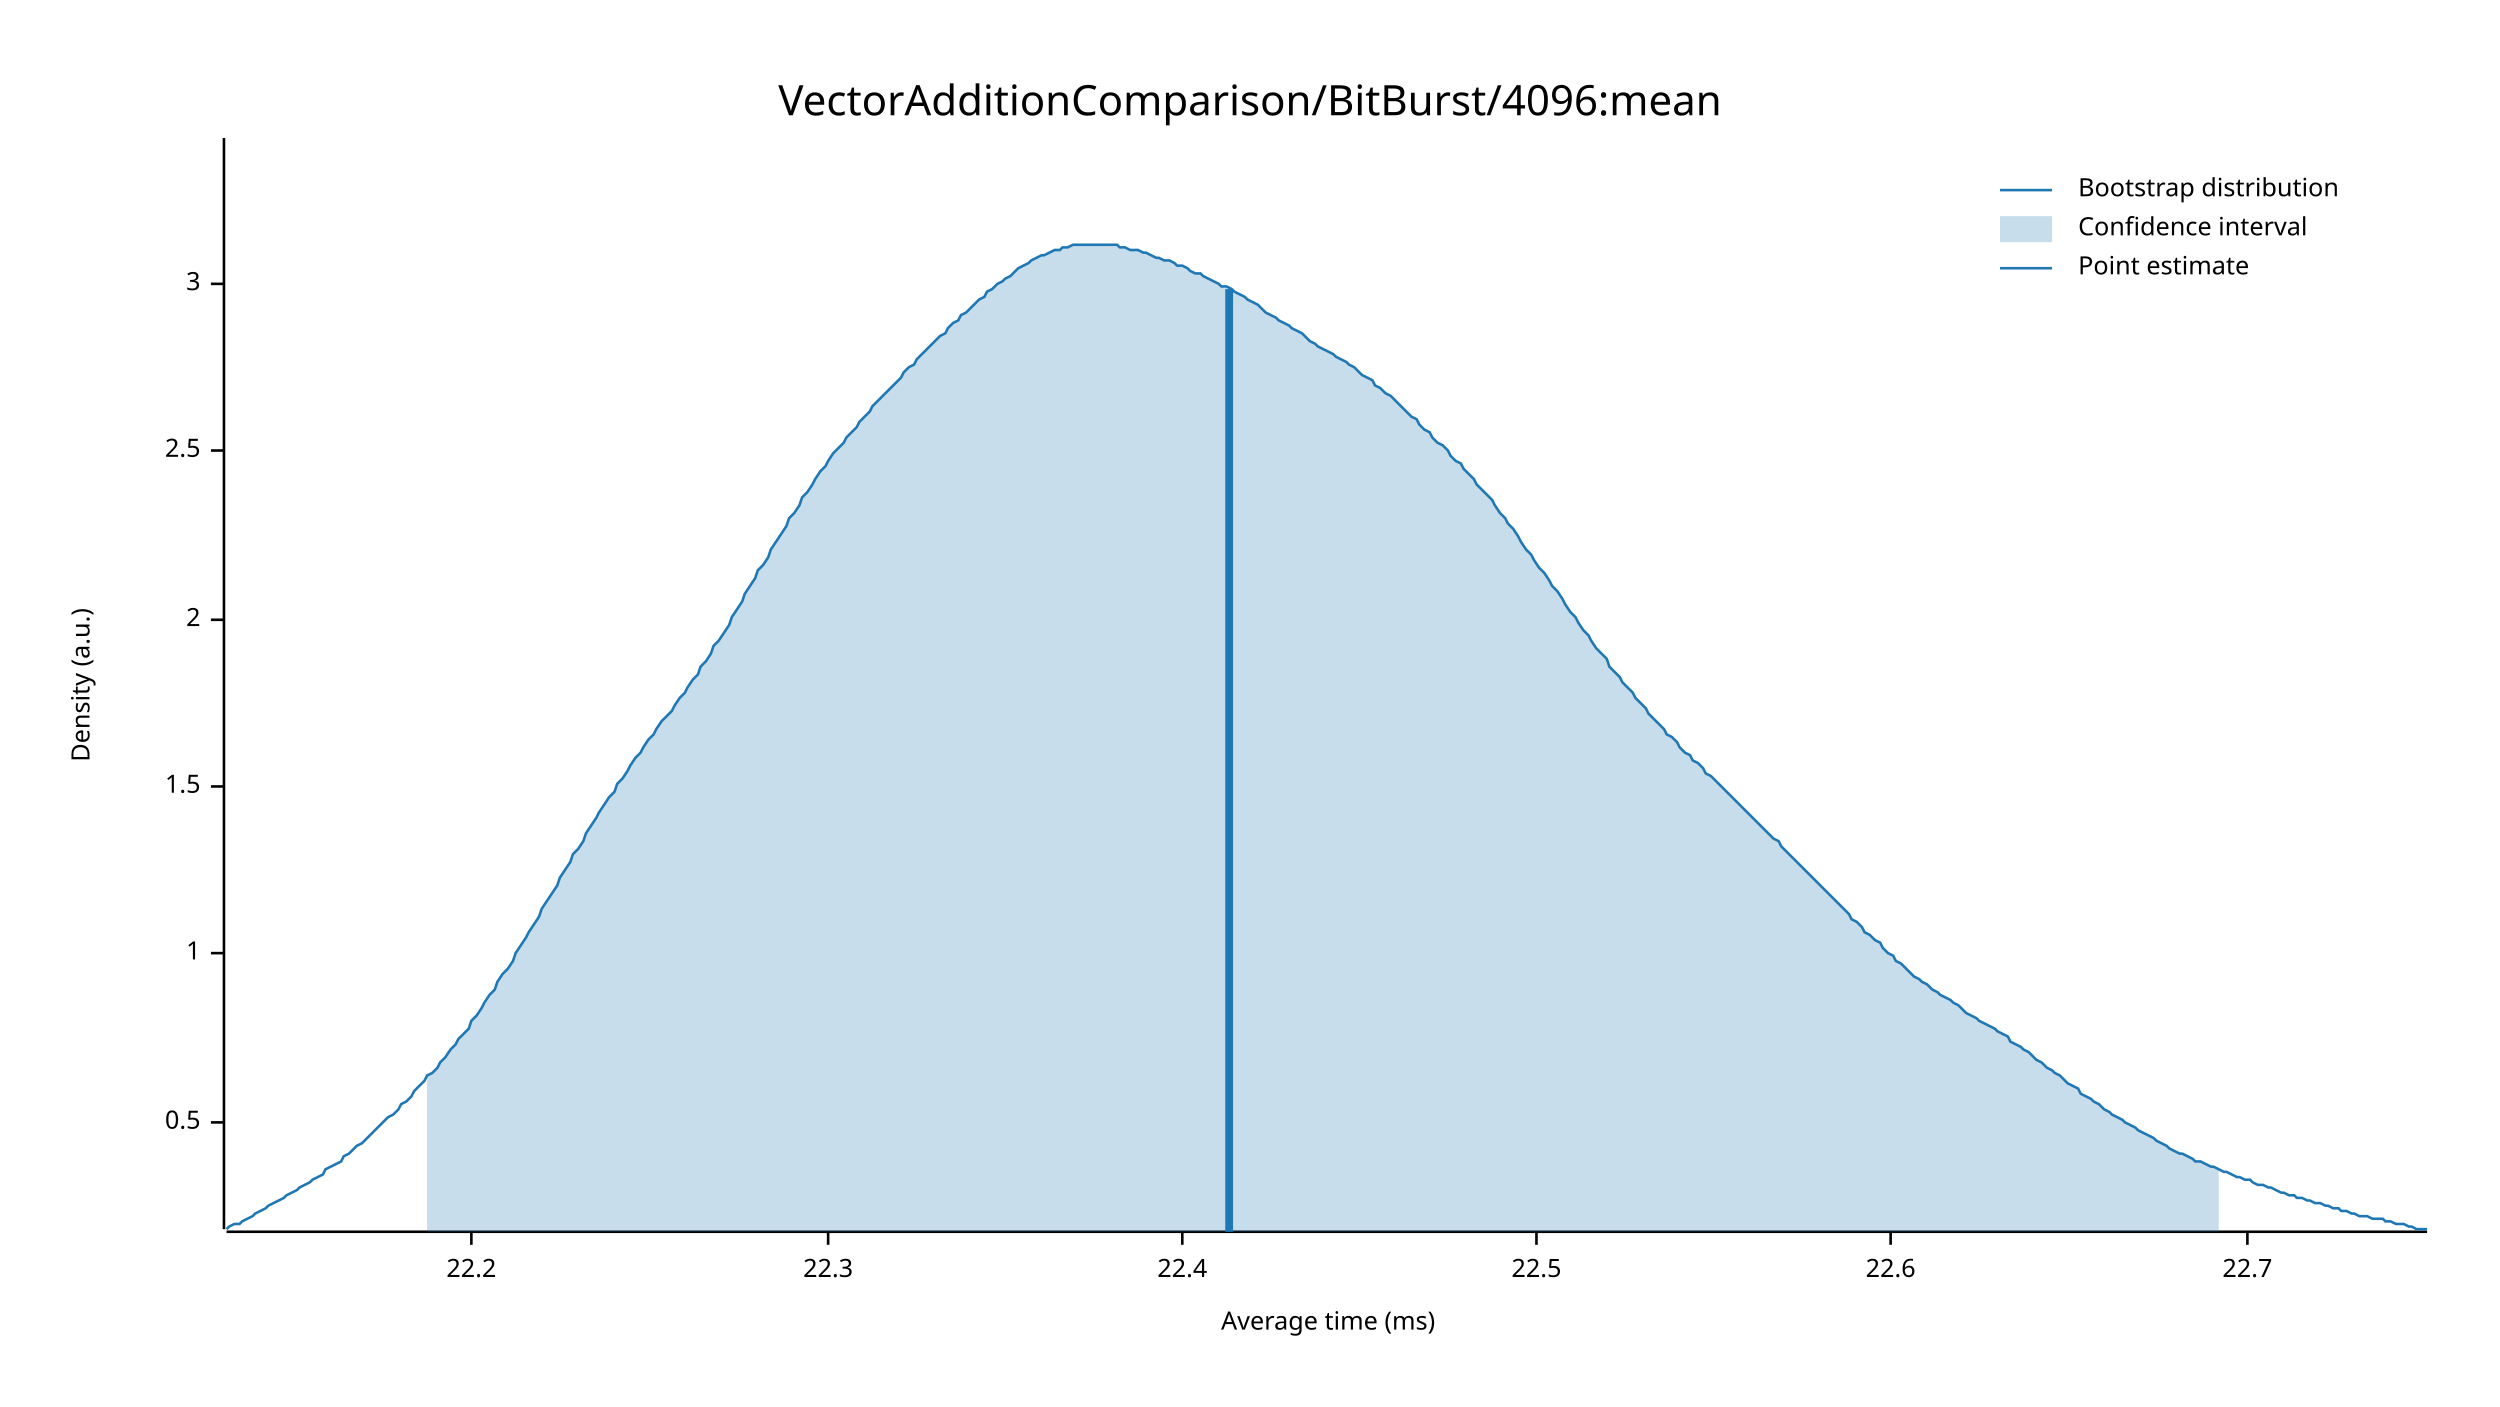
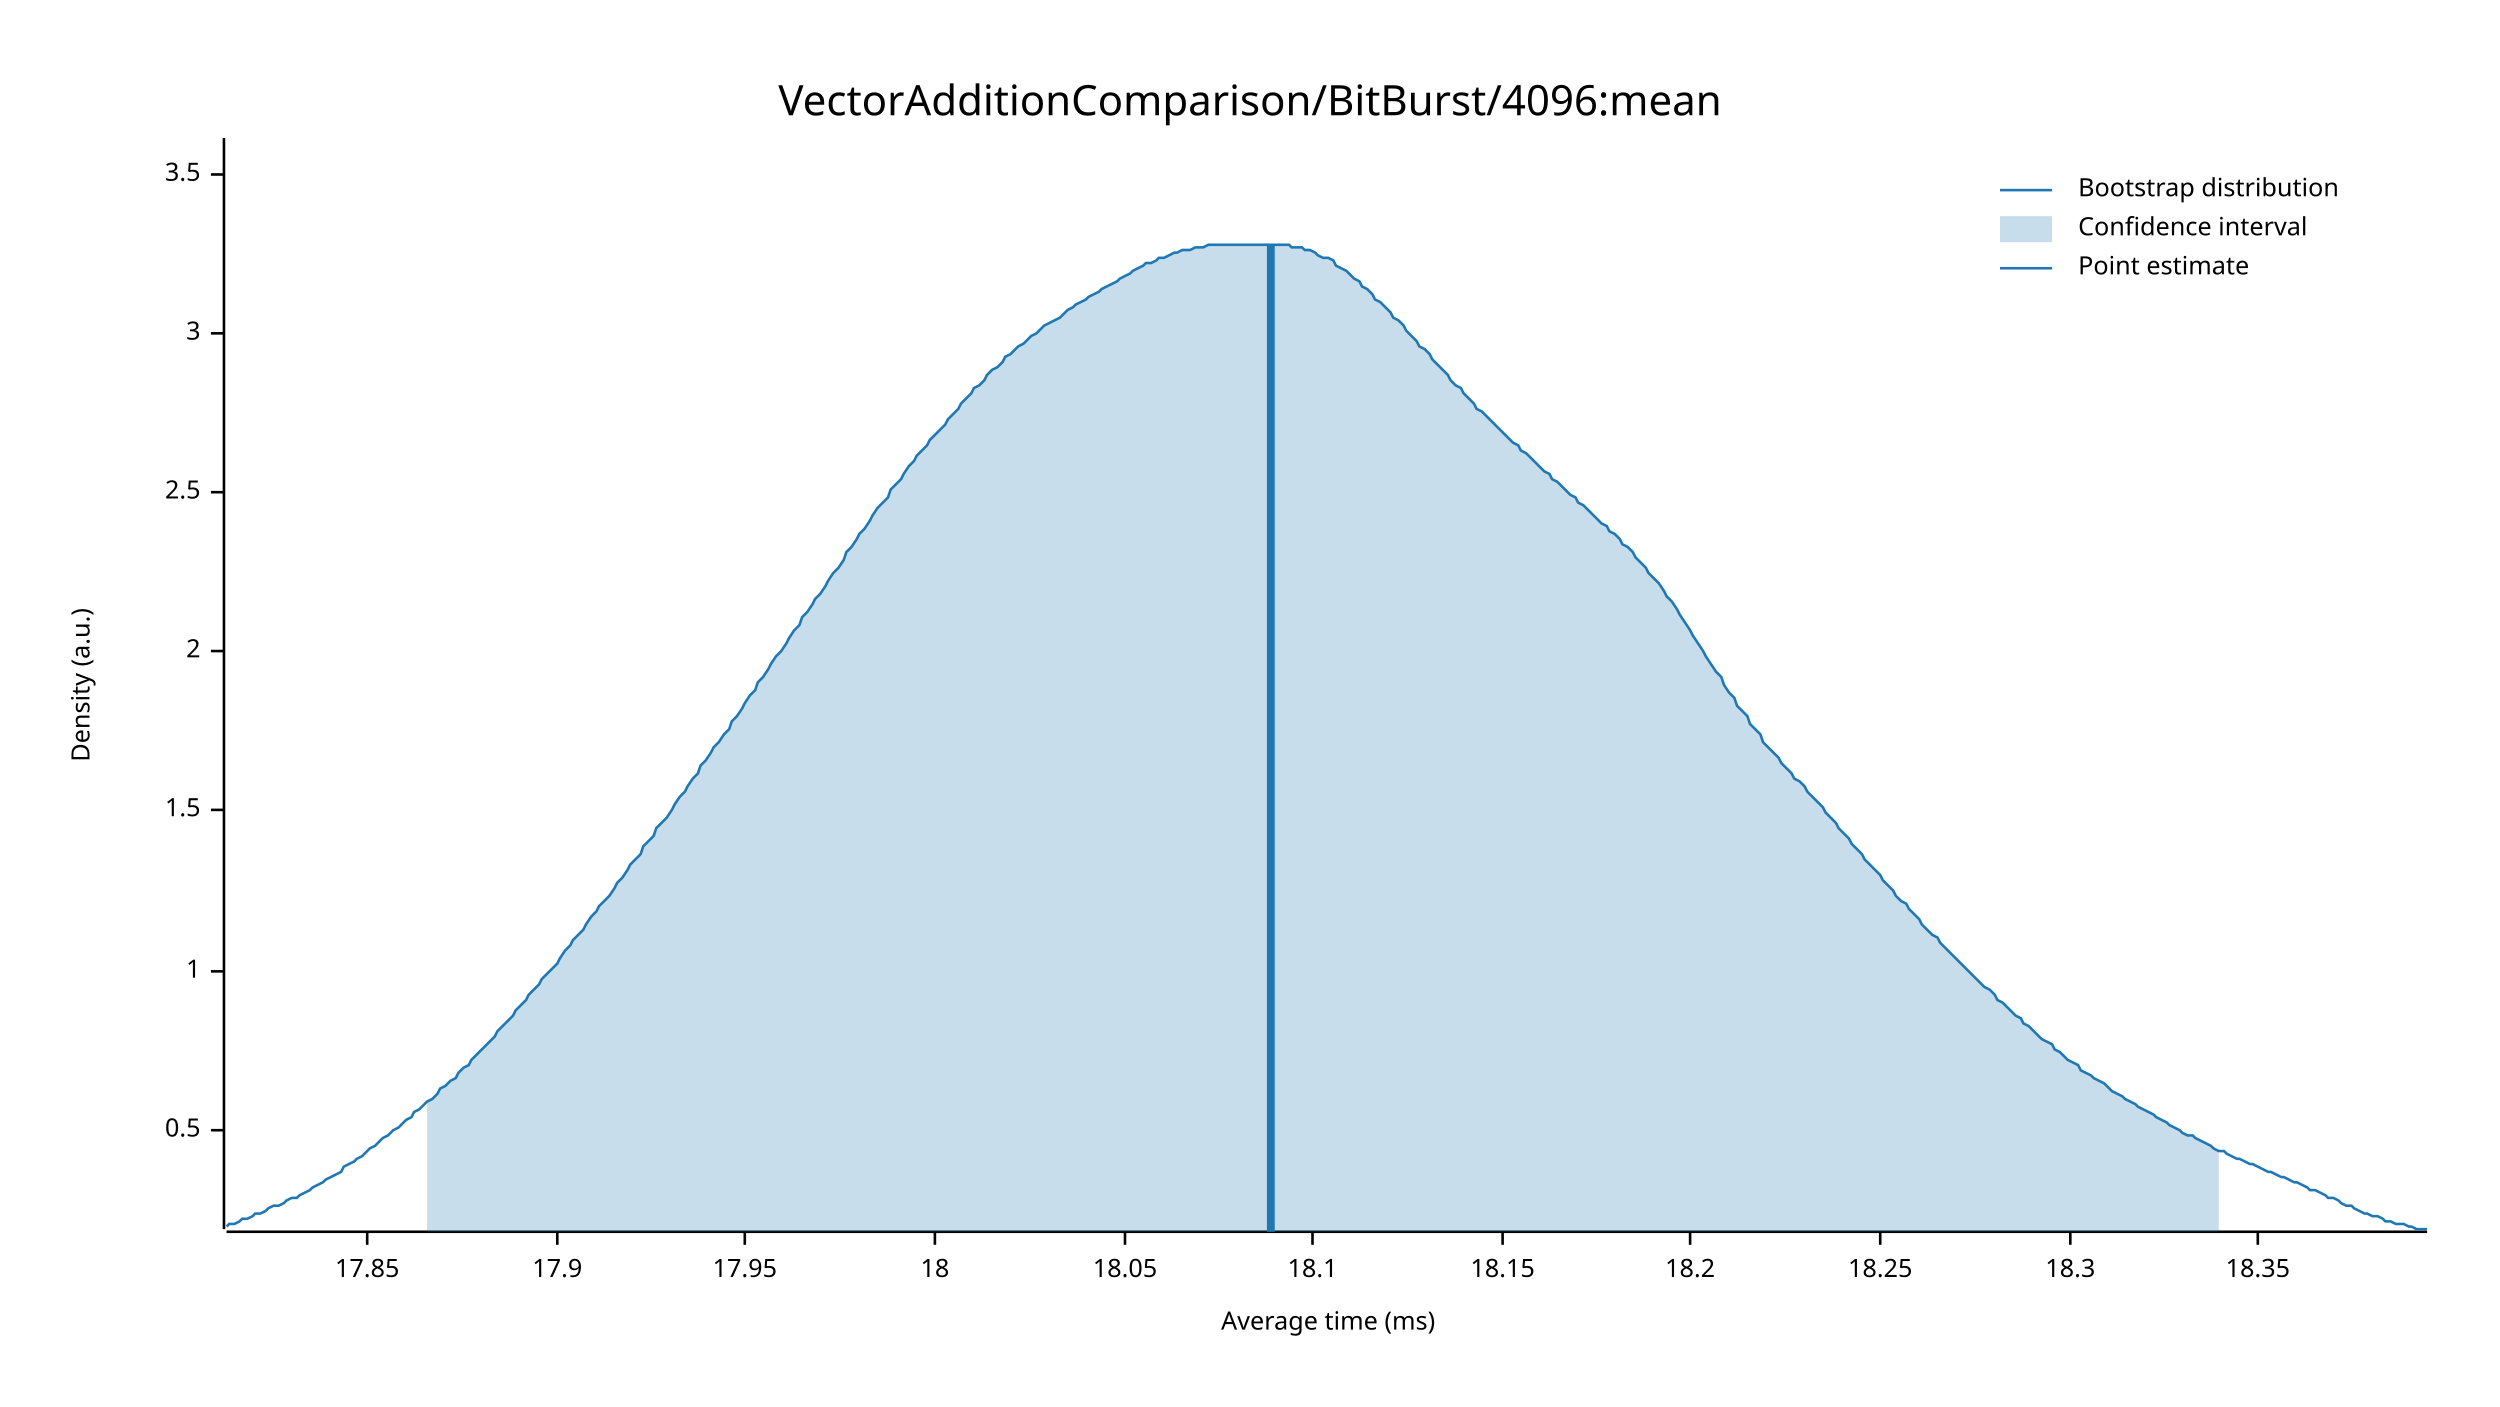
<svg xmlns="http://www.w3.org/2000/svg" width="960" height="540" viewBox="0 0 960 540">
  <text x="480" y="32" dy="0.76em" text-anchor="middle" font-family="sans-serif" font-size="16.129" opacity="1" fill="#000000">
VectorAdditionComparison/BitBurst/4096:mean
</text>
  <text x="27" y="263" dy="0.76em" text-anchor="middle" font-family="sans-serif" font-size="9.677" opacity="1" fill="#000000" transform="rotate(270, 27, 263)">
Density (a.u.)
</text>
  <text x="510" y="513" dy="-0.5ex" text-anchor="middle" font-family="sans-serif" font-size="9.677" opacity="1" fill="#000000">
Average time (ms)
</text>
  <polyline fill="none" opacity="1" stroke="#000000" stroke-width="1" points="86,53 86,472 " />
-   <text x="77" y="431" dy="0.5ex" text-anchor="end" font-family="sans-serif" font-size="9.677" opacity="1" fill="#000000">
+   <text x="77" y="434" dy="0.5ex" text-anchor="end" font-family="sans-serif" font-size="9.677" opacity="1" fill="#000000">
0.5
</text>
-   <polyline fill="none" opacity="1" stroke="#000000" stroke-width="1" points="81,431 86,431 " />
-   <text x="77" y="366" dy="0.5ex" text-anchor="end" font-family="sans-serif" font-size="9.677" opacity="1" fill="#000000">
+   <polyline fill="none" opacity="1" stroke="#000000" stroke-width="1" points="81,434 86,434 " />
+   <text x="77" y="373" dy="0.5ex" text-anchor="end" font-family="sans-serif" font-size="9.677" opacity="1" fill="#000000">
1
</text>
-   <polyline fill="none" opacity="1" stroke="#000000" stroke-width="1" points="81,366 86,366 " />
-   <text x="77" y="302" dy="0.5ex" text-anchor="end" font-family="sans-serif" font-size="9.677" opacity="1" fill="#000000">
+   <polyline fill="none" opacity="1" stroke="#000000" stroke-width="1" points="81,373 86,373 " />
+   <text x="77" y="311" dy="0.5ex" text-anchor="end" font-family="sans-serif" font-size="9.677" opacity="1" fill="#000000">
1.5
</text>
-   <polyline fill="none" opacity="1" stroke="#000000" stroke-width="1" points="81,302 86,302 " />
-   <text x="77" y="238" dy="0.5ex" text-anchor="end" font-family="sans-serif" font-size="9.677" opacity="1" fill="#000000">
+   <polyline fill="none" opacity="1" stroke="#000000" stroke-width="1" points="81,311 86,311 " />
+   <text x="77" y="250" dy="0.5ex" text-anchor="end" font-family="sans-serif" font-size="9.677" opacity="1" fill="#000000">
2
</text>
-   <polyline fill="none" opacity="1" stroke="#000000" stroke-width="1" points="81,238 86,238 " />
-   <text x="77" y="173" dy="0.5ex" text-anchor="end" font-family="sans-serif" font-size="9.677" opacity="1" fill="#000000">
+   <polyline fill="none" opacity="1" stroke="#000000" stroke-width="1" points="81,250 86,250 " />
+   <text x="77" y="189" dy="0.5ex" text-anchor="end" font-family="sans-serif" font-size="9.677" opacity="1" fill="#000000">
2.5
</text>
-   <polyline fill="none" opacity="1" stroke="#000000" stroke-width="1" points="81,173 86,173 " />
-   <text x="77" y="109" dy="0.5ex" text-anchor="end" font-family="sans-serif" font-size="9.677" opacity="1" fill="#000000">
+   <polyline fill="none" opacity="1" stroke="#000000" stroke-width="1" points="81,189 86,189 " />
+   <text x="77" y="128" dy="0.5ex" text-anchor="end" font-family="sans-serif" font-size="9.677" opacity="1" fill="#000000">
3
</text>
-   <polyline fill="none" opacity="1" stroke="#000000" stroke-width="1" points="81,109 86,109 " />
+   <polyline fill="none" opacity="1" stroke="#000000" stroke-width="1" points="81,128 86,128 " />
+   <text x="77" y="67" dy="0.5ex" text-anchor="end" font-family="sans-serif" font-size="9.677" opacity="1" fill="#000000">
+ 3.5
+ </text>
+   <polyline fill="none" opacity="1" stroke="#000000" stroke-width="1" points="81,67 86,67 " />
  <polyline fill="none" opacity="1" stroke="#000000" stroke-width="1" points="87,473 932,473 " />
-   <text x="181" y="483" dy="0.76em" text-anchor="middle" font-family="sans-serif" font-size="9.677" opacity="1" fill="#000000">
- 22.2
+   <text x="141" y="483" dy="0.76em" text-anchor="middle" font-family="sans-serif" font-size="9.677" opacity="1" fill="#000000">
+ 17.85
</text>
-   <polyline fill="none" opacity="1" stroke="#000000" stroke-width="1" points="181,473 181,478 " />
-   <text x="318" y="483" dy="0.76em" text-anchor="middle" font-family="sans-serif" font-size="9.677" opacity="1" fill="#000000">
- 22.3
+   <polyline fill="none" opacity="1" stroke="#000000" stroke-width="1" points="141,473 141,478 " />
+   <text x="214" y="483" dy="0.76em" text-anchor="middle" font-family="sans-serif" font-size="9.677" opacity="1" fill="#000000">
+ 17.9
</text>
-   <polyline fill="none" opacity="1" stroke="#000000" stroke-width="1" points="318,473 318,478 " />
-   <text x="454" y="483" dy="0.76em" text-anchor="middle" font-family="sans-serif" font-size="9.677" opacity="1" fill="#000000">
- 22.4
+   <polyline fill="none" opacity="1" stroke="#000000" stroke-width="1" points="214,473 214,478 " />
+   <text x="286" y="483" dy="0.76em" text-anchor="middle" font-family="sans-serif" font-size="9.677" opacity="1" fill="#000000">
+ 17.95
</text>
-   <polyline fill="none" opacity="1" stroke="#000000" stroke-width="1" points="454,473 454,478 " />
-   <text x="590" y="483" dy="0.76em" text-anchor="middle" font-family="sans-serif" font-size="9.677" opacity="1" fill="#000000">
- 22.5
+   <polyline fill="none" opacity="1" stroke="#000000" stroke-width="1" points="286,473 286,478 " />
+   <text x="359" y="483" dy="0.76em" text-anchor="middle" font-family="sans-serif" font-size="9.677" opacity="1" fill="#000000">
+ 18
</text>
-   <polyline fill="none" opacity="1" stroke="#000000" stroke-width="1" points="590,473 590,478 " />
-   <text x="726" y="483" dy="0.76em" text-anchor="middle" font-family="sans-serif" font-size="9.677" opacity="1" fill="#000000">
- 22.6
+   <polyline fill="none" opacity="1" stroke="#000000" stroke-width="1" points="359,473 359,478 " />
+   <text x="432" y="483" dy="0.76em" text-anchor="middle" font-family="sans-serif" font-size="9.677" opacity="1" fill="#000000">
+ 18.05
</text>
-   <polyline fill="none" opacity="1" stroke="#000000" stroke-width="1" points="726,473 726,478 " />
-   <text x="863" y="483" dy="0.76em" text-anchor="middle" font-family="sans-serif" font-size="9.677" opacity="1" fill="#000000">
- 22.7
+   <polyline fill="none" opacity="1" stroke="#000000" stroke-width="1" points="432,473 432,478 " />
+   <text x="504" y="483" dy="0.76em" text-anchor="middle" font-family="sans-serif" font-size="9.677" opacity="1" fill="#000000">
+ 18.1
</text>
-   <polyline fill="none" opacity="1" stroke="#000000" stroke-width="1" points="863,473 863,478 " />
-   <polyline fill="none" opacity="1" stroke="#1F78B4" stroke-width="1" points="87,472 88,471 90,470 92,470 93,469 95,468 97,467 98,466 100,465 102,464 103,463 105,462 107,461 109,460 110,459 112,458 114,457 115,456 117,455 119,454 120,453 122,452 124,451 125,449 127,448 129,447 131,446 132,444 134,443 136,441 137,440 139,439 141,437 142,436 144,434 146,432 147,431 149,429 151,428 153,426 154,424 156,423 158,421 159,419 161,417 163,415 164,413 166,412 168,410 169,408 171,406 173,403 175,401 176,399 178,397 180,395 181,392 183,390 185,387 186,385 188,382 190,380 191,377 193,374 195,372 197,369 198,366 200,363 202,360 203,358 205,355 207,352 208,349 210,346 212,343 214,340 215,337 217,334 219,331 220,328 222,326 224,323 225,320 227,317 229,314 230,312 232,309 234,306 236,304 237,301 239,299 241,296 242,294 244,291 246,289 247,287 249,284 251,282 252,280 254,277 256,275 258,273 259,271 261,268 263,266 264,264 266,261 268,259 269,256 271,254 273,251 274,248 276,246 278,243 280,240 281,237 283,234 285,231 286,228 288,225 290,222 291,219 293,217 295,214 296,211 298,208 300,205 302,202 303,199 305,197 307,194 308,191 310,189 312,186 313,184 315,181 317,179 318,177 320,174 322,172 324,170 325,168 327,166 329,164 330,162 332,160 334,158 335,156 337,154 339,152 341,150 342,149 344,147 346,145 347,143 349,141 351,140 352,138 354,136 356,134 357,133 359,131 361,129 363,128 364,126 366,124 368,123 369,121 371,120 373,118 374,117 376,115 378,114 379,112 381,111 383,109 385,108 386,107 388,106 390,104 391,103 393,102 395,101 396,100 398,99 400,98 401,98 403,97 405,96 407,96 408,95 410,95 412,94 413,94 415,94 417,94 418,94 420,94 422,94 423,94 425,94 427,94 429,94 430,95 432,95 434,96 435,96 437,96 439,97 440,97 442,98 444,99 445,99 447,100 449,100 451,101 452,102 454,102 456,103 457,104 459,105 461,105 462,106 464,107 466,108 468,109 469,110 471,110 473,111 474,112 476,113 478,114 479,115 481,116 483,117 484,118 486,120 488,121 490,122 491,123 493,124 495,125 496,126 498,127 500,128 501,129 503,131 505,132 506,133 508,134 510,135 512,136 513,137 515,138 517,139 518,140 520,141 522,143 523,144 525,145 527,146 528,148 530,149 532,151 534,152 535,153 537,155 539,157 540,158 542,160 544,161 545,163 547,165 549,166 550,168 552,170 554,171 556,173 557,175 559,177 561,178 562,180 564,182 566,184 567,186 569,188 571,190 573,192 574,194 576,197 578,199 579,201 581,203 583,206 584,208 586,211 588,213 589,215 591,218 593,220 595,223 596,225 598,227 600,230 601,232 603,235 605,237 606,239 608,242 610,244 611,246 613,249 615,251 617,253 618,256 620,258 622,260 623,262 625,264 627,266 628,268 630,270 632,272 633,274 635,276 637,278 639,280 640,282 642,283 644,285 645,287 647,289 649,290 650,292 652,293 654,295 655,297 657,298 659,300 661,302 662,303 664,305 666,307 667,308 669,310 671,312 672,313 674,315 676,317 677,318 679,320 681,322 683,323 684,325 686,327 688,329 689,330 691,332 693,334 694,335 696,337 698,339 700,341 701,342 703,344 705,346 706,347 708,349 710,351 711,353 713,354 715,356 716,358 718,359 720,361 722,362 723,364 725,366 727,367 728,369 730,370 732,372 733,373 735,375 737,376 738,377 740,378 742,380 744,381 745,382 747,383 749,384 750,385 752,386 754,388 755,389 757,390 759,391 760,392 762,393 764,394 766,395 767,396 769,397 771,398 772,400 774,401 776,402 777,403 779,404 781,406 782,407 784,408 786,410 788,411 789,412 791,413 793,415 794,416 796,417 798,418 799,420 801,421 803,422 804,423 806,424 808,426 810,427 811,428 813,429 815,430 816,431 818,432 820,433 821,434 823,435 825,436 827,437 828,438 830,439 832,440 833,441 835,442 837,443 838,443 840,444 842,445 843,446 845,446 847,447 849,448 850,448 852,449 854,450 855,450 857,451 859,452 860,452 862,453 864,453 865,454 867,455 869,455 871,456 872,456 874,457 876,458 877,458 879,459 881,459 882,460 884,460 886,461 887,461 889,462 891,462 893,463 894,463 896,464 898,464 899,465 901,465 903,466 904,466 906,467 908,467 909,467 911,468 913,468 915,468 916,469 918,469 920,470 921,470 923,470 925,471 926,471 928,472 930,472 932,472 " />
-   <polygon opacity="0.25" fill="#1F78B4" points="164,413 166,412 168,410 169,408 171,406 173,403 175,401 176,399 178,397 180,395 181,392 183,390 185,387 186,385 188,382 190,380 191,377 193,374 195,372 197,369 198,366 200,363 202,360 203,358 205,355 207,352 208,349 210,346 212,343 214,340 215,337 217,334 219,331 220,328 222,326 224,323 225,320 227,317 229,314 230,312 232,309 234,306 236,304 237,301 239,299 241,296 242,294 244,291 246,289 247,287 249,284 251,282 252,280 254,277 256,275 258,273 259,271 261,268 263,266 264,264 266,261 268,259 269,256 271,254 273,251 274,248 276,246 278,243 280,240 281,237 283,234 285,231 286,228 288,225 290,222 291,219 293,217 295,214 296,211 298,208 300,205 302,202 303,199 305,197 307,194 308,191 310,189 312,186 313,184 315,181 317,179 318,177 320,174 322,172 324,170 325,168 327,166 329,164 330,162 332,160 334,158 335,156 337,154 339,152 341,150 342,149 344,147 346,145 347,143 349,141 351,140 352,138 354,136 356,134 357,133 359,131 361,129 363,128 364,126 366,124 368,123 369,121 371,120 373,118 374,117 376,115 378,114 379,112 381,111 383,109 385,108 386,107 388,106 390,104 391,103 393,102 395,101 396,100 398,99 400,98 401,98 403,97 405,96 407,96 408,95 410,95 412,94 413,94 415,94 417,94 418,94 420,94 422,94 423,94 425,94 427,94 429,94 430,95 432,95 434,96 435,96 437,96 439,97 440,97 442,98 444,99 445,99 447,100 449,100 451,101 452,102 454,102 456,103 457,104 459,105 461,105 462,106 464,107 466,108 468,109 469,110 471,110 473,111 474,112 476,113 478,114 479,115 481,116 483,117 484,118 486,120 488,121 490,122 491,123 493,124 495,125 496,126 498,127 500,128 501,129 503,131 505,132 506,133 508,134 510,135 512,136 513,137 515,138 517,139 518,140 520,141 522,143 523,144 525,145 527,146 528,148 530,149 532,151 534,152 535,153 537,155 539,157 540,158 542,160 544,161 545,163 547,165 549,166 550,168 552,170 554,171 556,173 557,175 559,177 561,178 562,180 564,182 566,184 567,186 569,188 571,190 573,192 574,194 576,197 578,199 579,201 581,203 583,206 584,208 586,211 588,213 589,215 591,218 593,220 595,223 596,225 598,227 600,230 601,232 603,235 605,237 606,239 608,242 610,244 611,246 613,249 615,251 617,253 618,256 620,258 622,260 623,262 625,264 627,266 628,268 630,270 632,272 633,274 635,276 637,278 639,280 640,282 642,283 644,285 645,287 647,289 649,290 650,292 652,293 654,295 655,297 657,298 659,300 661,302 662,303 664,305 666,307 667,308 669,310 671,312 672,313 674,315 676,317 677,318 679,320 681,322 683,323 684,325 686,327 688,329 689,330 691,332 693,334 694,335 696,337 698,339 700,341 701,342 703,344 705,346 706,347 708,349 710,351 711,353 713,354 715,356 716,358 718,359 720,361 722,362 723,364 725,366 727,367 728,369 730,370 732,372 733,373 735,375 737,376 738,377 740,378 742,380 744,381 745,382 747,383 749,384 750,385 752,386 754,388 755,389 757,390 759,391 760,392 762,393 764,394 766,395 767,396 769,397 771,398 772,400 774,401 776,402 777,403 779,404 781,406 782,407 784,408 786,410 788,411 789,412 791,413 793,415 794,416 796,417 798,418 799,420 801,421 803,422 804,423 806,424 808,426 810,427 811,428 813,429 815,430 816,431 818,432 820,433 821,434 823,435 825,436 827,437 828,438 830,439 832,440 833,441 835,442 837,443 838,443 840,444 842,445 843,446 845,446 847,447 849,448 850,448 852,449 852,473 164,473 " />
-   <polyline fill="none" opacity="1" stroke="#1F78B4" stroke-width="3" points="472,473 472,111 " />
+   <polyline fill="none" opacity="1" stroke="#000000" stroke-width="1" points="504,473 504,478 " />
+   <text x="577" y="483" dy="0.76em" text-anchor="middle" font-family="sans-serif" font-size="9.677" opacity="1" fill="#000000">
+ 18.15
+ </text>
+   <polyline fill="none" opacity="1" stroke="#000000" stroke-width="1" points="577,473 577,478 " />
+   <text x="649" y="483" dy="0.76em" text-anchor="middle" font-family="sans-serif" font-size="9.677" opacity="1" fill="#000000">
+ 18.2
+ </text>
+   <polyline fill="none" opacity="1" stroke="#000000" stroke-width="1" points="649,473 649,478 " />
+   <text x="722" y="483" dy="0.76em" text-anchor="middle" font-family="sans-serif" font-size="9.677" opacity="1" fill="#000000">
+ 18.25
+ </text>
+   <polyline fill="none" opacity="1" stroke="#000000" stroke-width="1" points="722,473 722,478 " />
+   <text x="795" y="483" dy="0.76em" text-anchor="middle" font-family="sans-serif" font-size="9.677" opacity="1" fill="#000000">
+ 18.3
+ </text>
+   <polyline fill="none" opacity="1" stroke="#000000" stroke-width="1" points="795,473 795,478 " />
+   <text x="867" y="483" dy="0.76em" text-anchor="middle" font-family="sans-serif" font-size="9.677" opacity="1" fill="#000000">
+ 18.35
+ </text>
+   <polyline fill="none" opacity="1" stroke="#000000" stroke-width="1" points="867,473 867,478 " />
+   <polyline fill="none" opacity="1" stroke="#1F78B4" stroke-width="1" points="87,471 88,470 90,470 92,469 93,468 95,468 97,467 98,466 100,466 102,465 103,464 105,463 107,463 109,462 110,461 112,460 114,460 115,459 117,458 119,457 120,456 122,455 124,454 125,453 127,452 129,451 131,450 132,448 134,447 136,446 137,445 139,444 141,442 142,441 144,440 146,438 147,437 149,436 151,434 153,433 154,432 156,430 158,429 159,427 161,426 163,424 164,423 166,422 168,420 169,418 171,417 173,415 175,414 176,412 178,410 180,409 181,407 183,405 185,403 186,402 188,400 190,398 191,396 193,394 195,392 197,390 198,388 200,386 202,384 203,382 205,380 207,378 208,376 210,374 212,372 214,370 215,368 217,365 219,363 220,361 222,359 224,357 225,355 227,352 229,350 230,348 232,346 234,344 236,341 237,339 239,337 241,334 242,332 244,330 246,328 247,325 249,323 251,321 252,318 254,316 256,314 258,311 259,309 261,306 263,304 264,302 266,299 268,297 269,294 271,292 273,289 274,287 276,285 278,282 280,280 281,277 283,275 285,272 286,270 288,267 290,265 291,262 293,260 295,257 296,255 298,252 300,250 302,247 303,245 305,242 307,240 308,237 310,235 312,232 313,230 315,228 317,225 318,223 320,220 322,218 324,215 325,212 327,210 329,207 330,205 332,203 334,200 335,198 337,195 339,193 341,191 342,188 344,186 346,184 347,182 349,179 351,177 352,175 354,173 356,171 357,169 359,167 361,165 363,163 364,161 366,159 368,157 369,155 371,153 373,151 374,149 376,148 378,146 379,144 381,142 383,141 385,139 386,137 388,136 390,134 391,133 393,132 395,130 396,129 398,128 400,126 401,125 403,124 405,123 407,122 408,121 410,119 412,118 413,117 415,116 417,115 418,114 420,113 422,112 423,111 425,110 427,109 429,108 430,107 432,106 434,105 435,104 437,103 439,102 440,101 442,101 444,100 445,99 447,99 449,98 451,97 452,97 454,96 456,96 457,96 459,95 461,95 462,95 464,94 466,94 468,94 469,94 471,94 473,94 474,94 476,94 478,94 479,94 481,94 483,94 484,94 486,94 488,94 490,94 491,94 493,94 495,94 496,95 498,95 500,95 501,96 503,96 505,97 506,98 508,99 510,99 512,100 513,102 515,103 517,104 518,105 520,107 522,108 523,110 525,111 527,113 528,115 530,116 532,118 534,120 535,122 537,123 539,125 540,127 542,129 544,131 545,133 547,134 549,136 550,138 552,140 554,142 556,144 557,146 559,148 561,149 562,151 564,153 566,155 567,157 569,158 571,160 573,162 574,163 576,165 578,167 579,168 581,170 583,171 584,173 586,174 588,176 589,177 591,179 593,181 595,182 596,184 598,185 600,187 601,188 603,190 605,191 606,193 608,194 610,196 611,197 613,199 615,201 617,202 618,204 620,205 622,207 623,209 625,210 627,212 628,214 630,216 632,218 633,220 635,222 637,224 639,227 640,229 642,231 644,234 645,236 647,239 649,242 650,244 652,247 654,250 655,252 657,255 659,258 661,260 662,263 664,266 666,268 667,271 669,273 671,275 672,278 674,280 676,282 677,285 679,287 681,289 683,291 684,293 686,295 688,297 689,299 691,300 693,302 694,304 696,306 698,308 700,310 701,312 703,314 705,316 706,318 708,320 710,322 711,324 713,326 715,328 716,330 718,332 720,334 722,336 723,338 725,340 727,342 728,344 730,346 732,347 733,349 735,351 737,353 738,355 740,357 742,359 744,360 745,362 747,364 749,366 750,367 752,369 754,371 755,372 757,374 759,376 760,377 762,379 764,380 766,382 767,384 769,385 771,387 772,388 774,390 776,391 777,393 779,394 781,396 782,397 784,399 786,400 788,401 789,403 791,404 793,406 794,407 796,408 798,409 799,411 801,412 803,413 804,414 806,415 808,416 810,418 811,419 813,420 815,421 816,422 818,423 820,424 821,425 823,426 825,427 827,428 828,429 830,430 832,431 833,432 835,433 837,434 838,435 840,436 842,436 843,437 845,438 847,439 849,440 850,441 852,442 854,442 855,443 857,444 859,445 860,445 862,446 864,447 865,447 867,448 869,449 871,450 872,450 874,451 876,452 877,452 879,453 881,454 882,454 884,455 886,456 887,457 889,457 891,458 893,459 894,460 896,460 898,461 899,462 901,463 903,463 904,464 906,465 908,466 909,466 911,467 913,467 915,468 916,469 918,469 920,470 921,470 923,470 925,471 926,471 928,472 930,472 932,472 " />
+   <polygon opacity="0.25" fill="#1F78B4" points="164,423 166,422 168,420 169,418 171,417 173,415 175,414 176,412 178,410 180,409 181,407 183,405 185,403 186,402 188,400 190,398 191,396 193,394 195,392 197,390 198,388 200,386 202,384 203,382 205,380 207,378 208,376 210,374 212,372 214,370 215,368 217,365 219,363 220,361 222,359 224,357 225,355 227,352 229,350 230,348 232,346 234,344 236,341 237,339 239,337 241,334 242,332 244,330 246,328 247,325 249,323 251,321 252,318 254,316 256,314 258,311 259,309 261,306 263,304 264,302 266,299 268,297 269,294 271,292 273,289 274,287 276,285 278,282 280,280 281,277 283,275 285,272 286,270 288,267 290,265 291,262 293,260 295,257 296,255 298,252 300,250 302,247 303,245 305,242 307,240 308,237 310,235 312,232 313,230 315,228 317,225 318,223 320,220 322,218 324,215 325,212 327,210 329,207 330,205 332,203 334,200 335,198 337,195 339,193 341,191 342,188 344,186 346,184 347,182 349,179 351,177 352,175 354,173 356,171 357,169 359,167 361,165 363,163 364,161 366,159 368,157 369,155 371,153 373,151 374,149 376,148 378,146 379,144 381,142 383,141 385,139 386,137 388,136 390,134 391,133 393,132 395,130 396,129 398,128 400,126 401,125 403,124 405,123 407,122 408,121 410,119 412,118 413,117 415,116 417,115 418,114 420,113 422,112 423,111 425,110 427,109 429,108 430,107 432,106 434,105 435,104 437,103 439,102 440,101 442,101 444,100 445,99 447,99 449,98 451,97 452,97 454,96 456,96 457,96 459,95 461,95 462,95 464,94 466,94 468,94 469,94 471,94 473,94 474,94 476,94 478,94 479,94 481,94 483,94 484,94 486,94 488,94 490,94 491,94 493,94 495,94 496,95 498,95 500,95 501,96 503,96 505,97 506,98 508,99 510,99 512,100 513,102 515,103 517,104 518,105 520,107 522,108 523,110 525,111 527,113 528,115 530,116 532,118 534,120 535,122 537,123 539,125 540,127 542,129 544,131 545,133 547,134 549,136 550,138 552,140 554,142 556,144 557,146 559,148 561,149 562,151 564,153 566,155 567,157 569,158 571,160 573,162 574,163 576,165 578,167 579,168 581,170 583,171 584,173 586,174 588,176 589,177 591,179 593,181 595,182 596,184 598,185 600,187 601,188 603,190 605,191 606,193 608,194 610,196 611,197 613,199 615,201 617,202 618,204 620,205 622,207 623,209 625,210 627,212 628,214 630,216 632,218 633,220 635,222 637,224 639,227 640,229 642,231 644,234 645,236 647,239 649,242 650,244 652,247 654,250 655,252 657,255 659,258 661,260 662,263 664,266 666,268 667,271 669,273 671,275 672,278 674,280 676,282 677,285 679,287 681,289 683,291 684,293 686,295 688,297 689,299 691,300 693,302 694,304 696,306 698,308 700,310 701,312 703,314 705,316 706,318 708,320 710,322 711,324 713,326 715,328 716,330 718,332 720,334 722,336 723,338 725,340 727,342 728,344 730,346 732,347 733,349 735,351 737,353 738,355 740,357 742,359 744,360 745,362 747,364 749,366 750,367 752,369 754,371 755,372 757,374 759,376 760,377 762,379 764,380 766,382 767,384 769,385 771,387 772,388 774,390 776,391 777,393 779,394 781,396 782,397 784,399 786,400 788,401 789,403 791,404 793,406 794,407 796,408 798,409 799,411 801,412 803,413 804,414 806,415 808,416 810,418 811,419 813,420 815,421 816,422 818,423 820,424 821,425 823,426 825,427 827,428 828,429 830,430 832,431 833,432 835,433 837,434 838,435 840,436 842,436 843,437 845,438 847,439 849,440 850,441 852,442 852,473 164,473 " />
+   <polyline fill="none" opacity="1" stroke="#1F78B4" stroke-width="3" points="488,473 488,94 " />
  <text x="798" y="68" dy="0.76em" text-anchor="start" font-family="sans-serif" font-size="9.677" opacity="1" fill="#000000">
Bootstrap distribution
</text>
  <text x="798" y="83" dy="0.76em" text-anchor="start" font-family="sans-serif" font-size="9.677" opacity="1" fill="#000000">
Confidence interval
</text>
  <text x="798" y="98" dy="0.76em" text-anchor="start" font-family="sans-serif" font-size="9.677" opacity="1" fill="#000000">
Point estimate
</text>
  <polyline fill="none" opacity="1" stroke="#1F78B4" stroke-width="1" points="768,73 788,73 " />
  <rect x="768" y="83" width="20" height="10" opacity="0.25" fill="#1F78B4" stroke="none" />
  <polyline fill="none" opacity="1" stroke="#1F78B4" stroke-width="1" points="768,103 788,103 " />
</svg>
